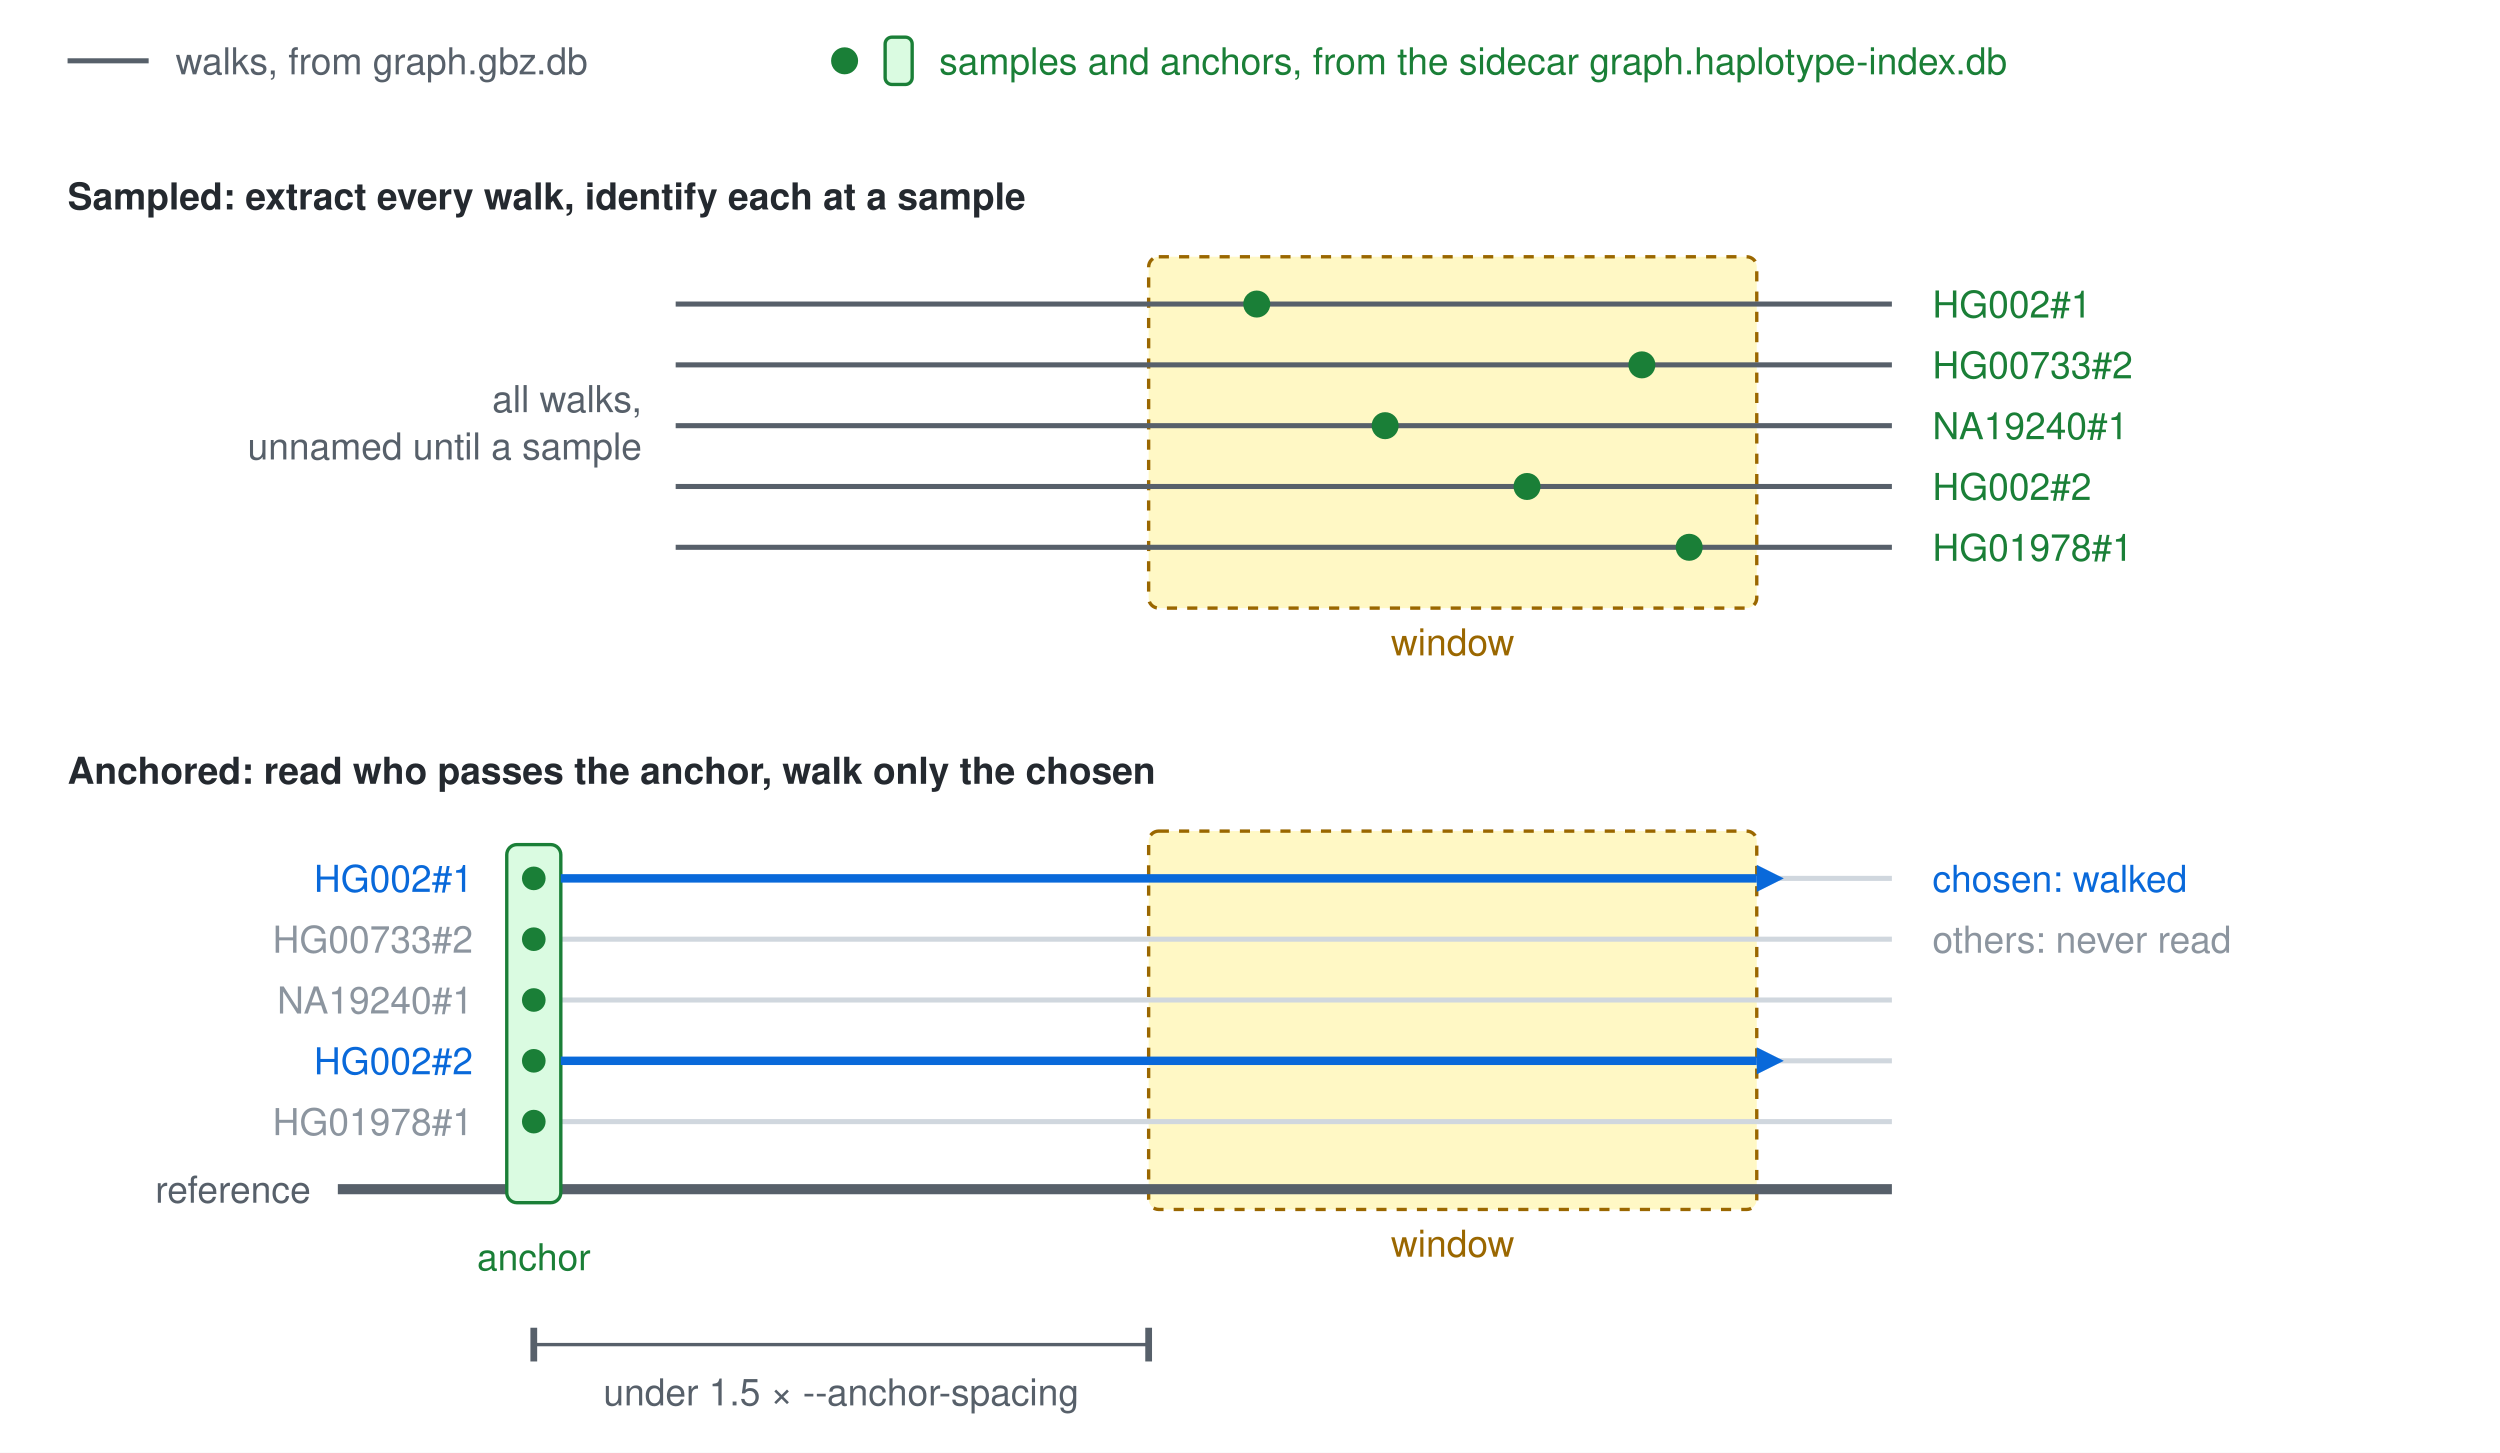
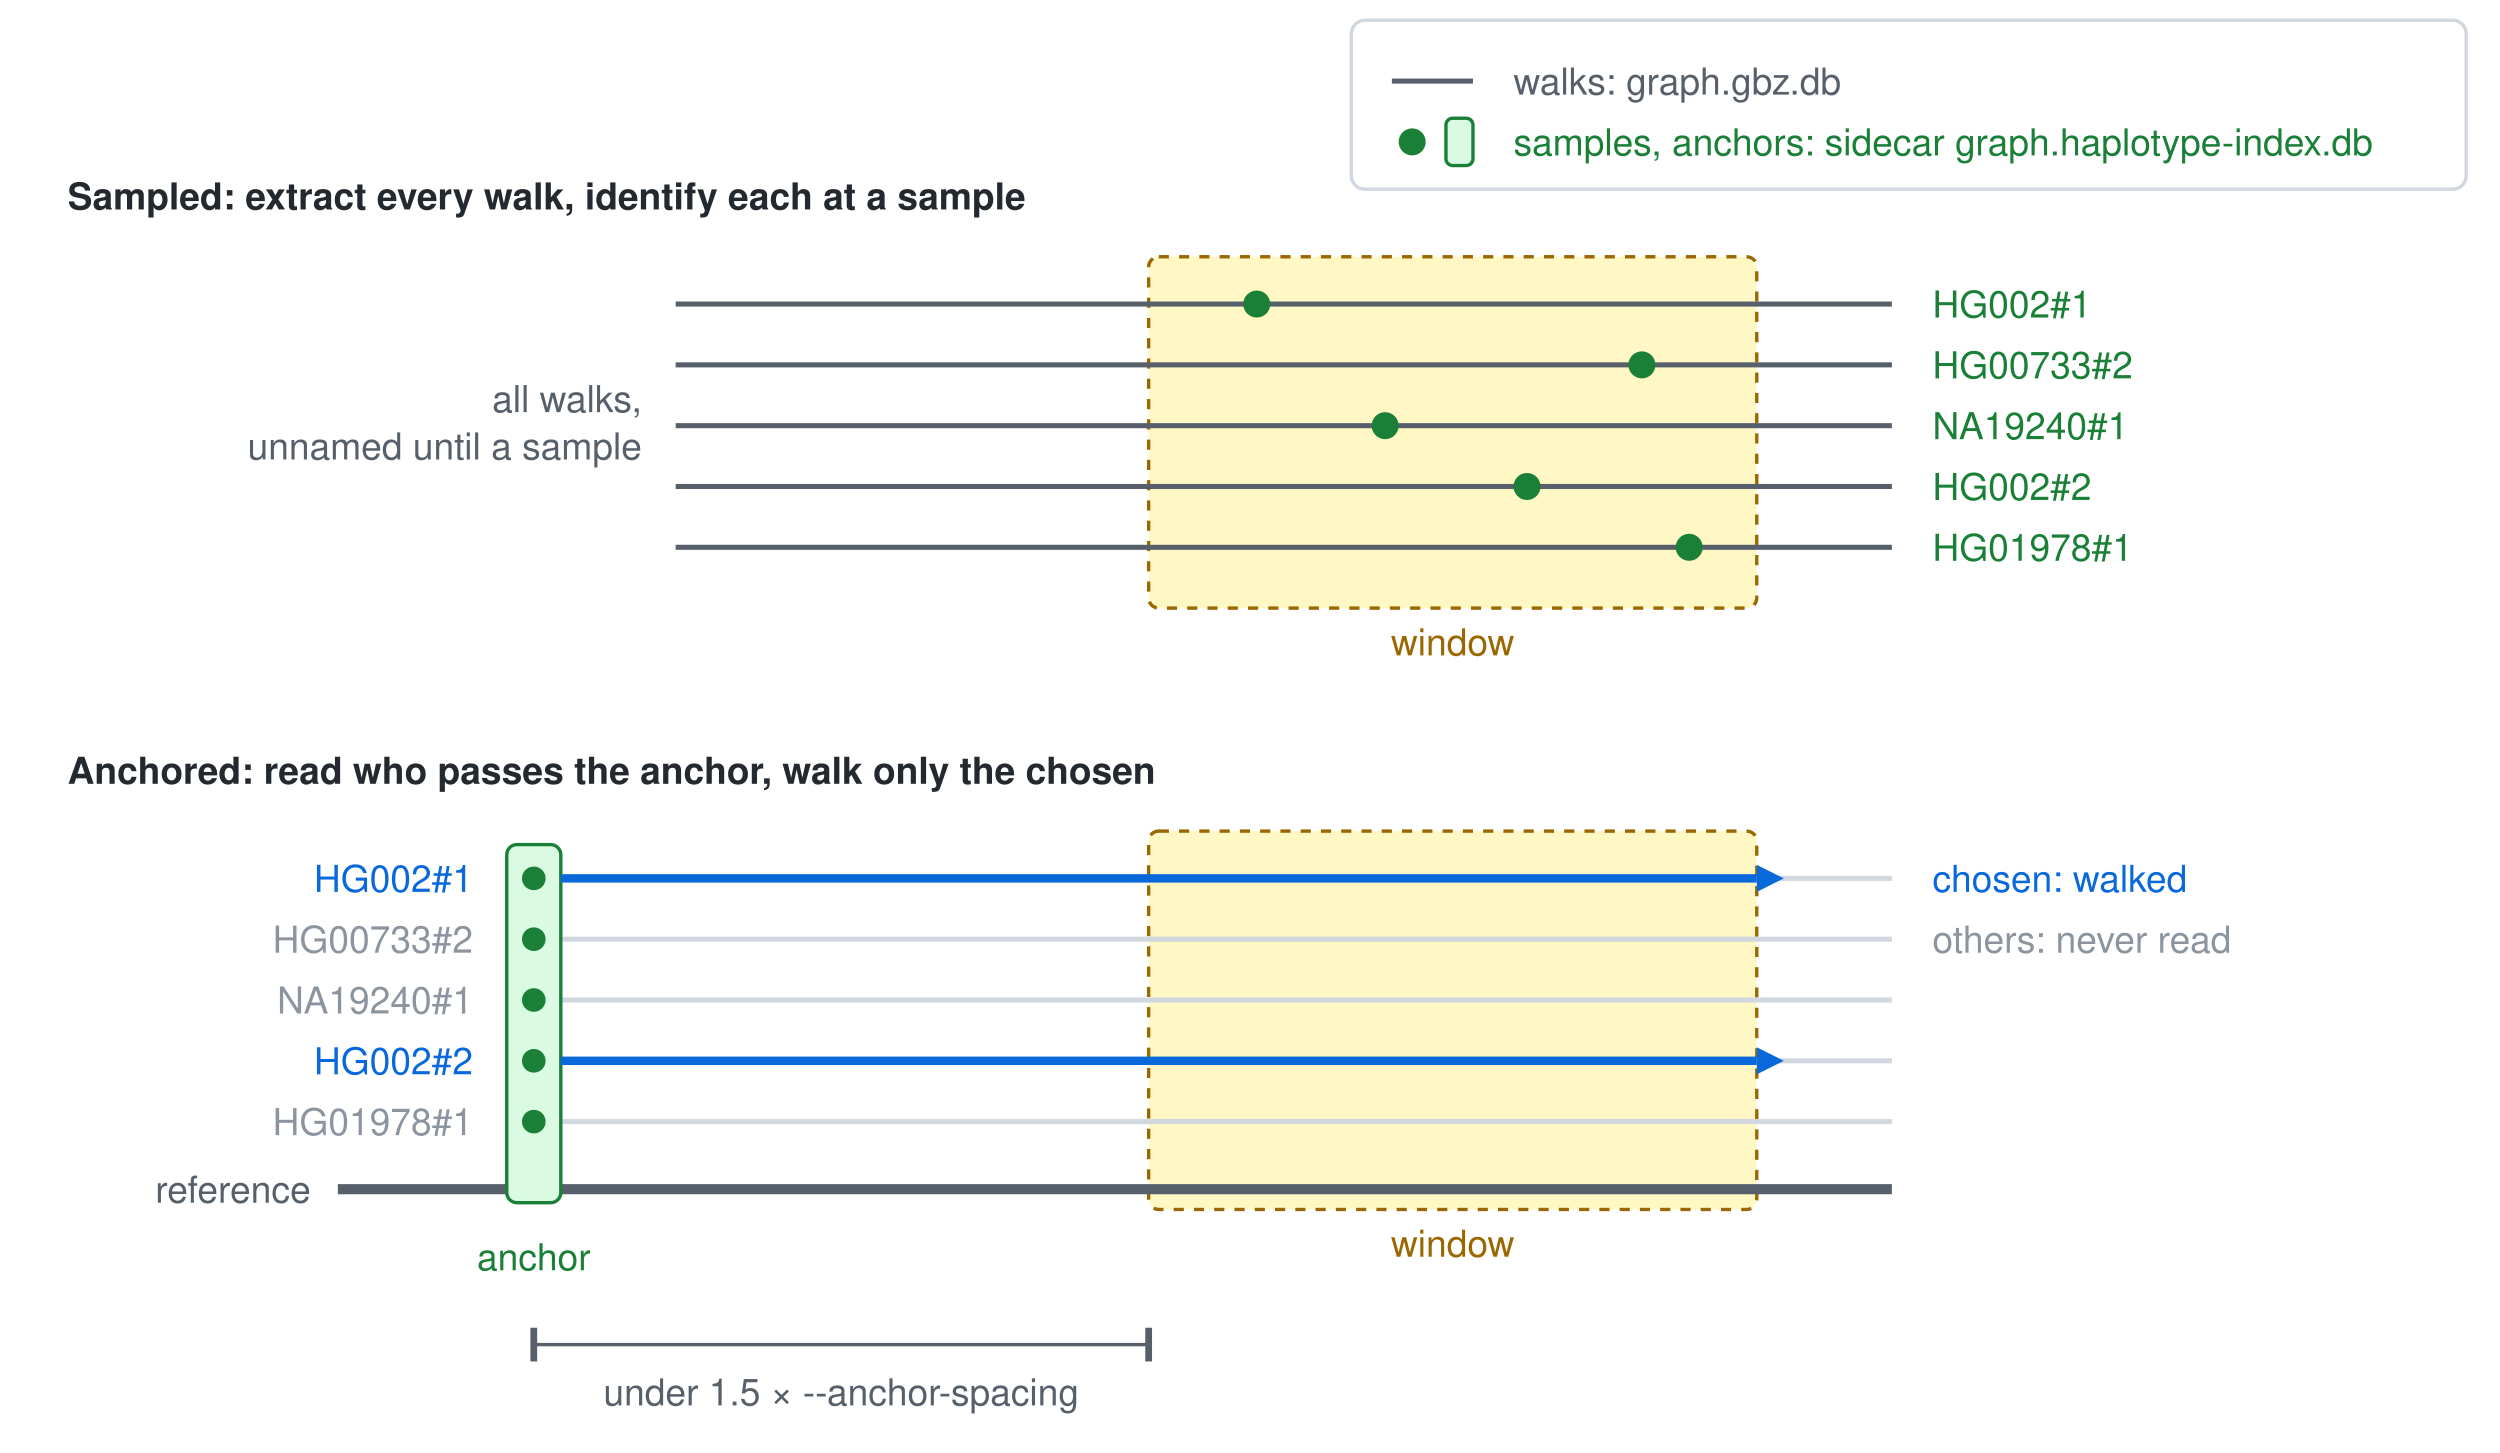
<svg xmlns="http://www.w3.org/2000/svg" viewBox="0 0 740 430" font-family="Helvetica, Arial, sans-serif" font-size="11">
  <defs>
    <marker id="t" viewBox="0 0 2 10" refX="1" refY="5" markerWidth="2" markerHeight="10" orient="auto">
      <rect width="2" height="10" fill="#57606a" />
    </marker>
  </defs>
  <rect width="100%" height="100%" fill="#ffffff" />
-   <line x1="20" y1="18" x2="44" y2="18" stroke="#57606a" stroke-width="1.5" />
-   <text x="52" y="22" fill="#57606a">walks, from graph.gbz.db</text>
-   <circle cx="250" cy="18" r="4" fill="#1a7f37" />
-   <rect x="262" y="11" width="8" height="14" fill="#dafbe1" stroke="#1a7f37" rx="2" />
-   <text x="278" y="22" fill="#1a7f37">samples and anchors, from the sidecar graph.haplotype-index.db</text>
+   <rect x="400" y="6" width="330" height="50" fill="#ffffff" stroke="#d0d7de" rx="4" />
+   <line x1="412" y1="24" x2="436" y2="24" stroke="#57606a" stroke-width="1.5" />
+   <text x="448" y="28" fill="#57606a">walks: graph.gbz.db</text>
+   <circle cx="418" cy="42" r="4" fill="#1a7f37" />
+   <rect x="428" y="35" width="8" height="14" fill="#dafbe1" stroke="#1a7f37" rx="2" />
+   <text x="448" y="46" fill="#1a7f37">samples, anchors: sidecar graph.haplotype-index.db</text>
  <text x="20" y="62" fill="#24292f" font-weight="bold">Sampled: extract every walk, identify each at a sample</text>
  <rect x="340" y="76" width="180" height="104" fill="#fff8c5" stroke="#9a6700" stroke-dasharray="3 3" rx="3" />
  <text x="430" y="194" text-anchor="middle" fill="#9a6700">window</text>
  <line x1="200" y1="90" x2="560" y2="90" stroke="#57606a" stroke-width="1.5" />
  <line x1="200" y1="108" x2="560" y2="108" stroke="#57606a" stroke-width="1.5" />
  <line x1="200" y1="126" x2="560" y2="126" stroke="#57606a" stroke-width="1.5" />
  <line x1="200" y1="144" x2="560" y2="144" stroke="#57606a" stroke-width="1.5" />
  <line x1="200" y1="162" x2="560" y2="162" stroke="#57606a" stroke-width="1.5" />
  <circle cx="372" cy="90" r="4" fill="#1a7f37" />
  <circle cx="486" cy="108" r="4" fill="#1a7f37" />
  <circle cx="410" cy="126" r="4" fill="#1a7f37" />
  <circle cx="452" cy="144" r="4" fill="#1a7f37" />
  <circle cx="500" cy="162" r="4" fill="#1a7f37" />
  <text x="572" y="94" fill="#1a7f37">HG002#1</text>
  <text x="572" y="112" fill="#1a7f37">HG00733#2</text>
  <text x="572" y="130" fill="#1a7f37">NA19240#1</text>
  <text x="572" y="148" fill="#1a7f37">HG002#2</text>
  <text x="572" y="166" fill="#1a7f37">HG01978#1</text>
  <text x="190" y="122" fill="#57606a" text-anchor="end">all walks,</text>
  <text x="190" y="136" fill="#57606a" text-anchor="end">unnamed until a sample</text>
  <text x="20" y="232" fill="#24292f" font-weight="bold">Anchored: read who passes the anchor, walk only the chosen</text>
  <rect x="340" y="246" width="180" height="112" fill="#fff8c5" stroke="#9a6700" stroke-dasharray="3 3" rx="3" />
  <text x="430" y="372" text-anchor="middle" fill="#9a6700">window</text>
  <line x1="166" y1="260" x2="560" y2="260" stroke="#d0d7de" stroke-width="1.5" />
  <line x1="166" y1="278" x2="560" y2="278" stroke="#d0d7de" stroke-width="1.5" />
  <line x1="166" y1="296" x2="560" y2="296" stroke="#d0d7de" stroke-width="1.5" />
  <line x1="166" y1="314" x2="560" y2="314" stroke="#d0d7de" stroke-width="1.5" />
  <line x1="166" y1="332" x2="560" y2="332" stroke="#d0d7de" stroke-width="1.5" />
  <line x1="100" y1="352" x2="560" y2="352" stroke="#57606a" stroke-width="3" />
  <text x="92" y="356" fill="#57606a" text-anchor="end">reference</text>
  <rect x="150" y="250" width="16" height="106" fill="#dafbe1" stroke="#1a7f37" rx="3" />
  <circle cx="158" cy="260" r="3.5" fill="#1a7f37" />
  <circle cx="158" cy="278" r="3.5" fill="#1a7f37" />
  <circle cx="158" cy="296" r="3.5" fill="#1a7f37" />
  <circle cx="158" cy="314" r="3.5" fill="#1a7f37" />
  <circle cx="158" cy="332" r="3.5" fill="#1a7f37" />
  <line x1="166" y1="260" x2="520" y2="260" stroke="#0969da" stroke-width="2.5" />
  <polygon points="520,256 528,260 520,264" fill="#0969da" />
  <line x1="166" y1="314" x2="520" y2="314" stroke="#0969da" stroke-width="2.5" />
  <polygon points="520,310 528,314 520,318" fill="#0969da" />
  <text x="140" y="264" fill="#0969da" text-anchor="end">HG002#1</text>
  <text x="140" y="282" fill="#8c959f" text-anchor="end">HG00733#2</text>
  <text x="140" y="300" fill="#8c959f" text-anchor="end">NA19240#1</text>
  <text x="140" y="318" fill="#0969da" text-anchor="end">HG002#2</text>
  <text x="140" y="336" fill="#8c959f" text-anchor="end">HG01978#1</text>
  <text x="572" y="264" fill="#0969da">chosen: walked</text>
  <text x="572" y="282" fill="#8c959f">others: never read</text>
  <text x="158" y="376" fill="#1a7f37" text-anchor="middle">anchor</text>
  <line x1="158" y1="398" x2="340" y2="398" stroke="#57606a" marker-start="url(#t)" marker-end="url(#t)" />
  <text x="249" y="416" fill="#57606a" text-anchor="middle">under 1.5 × --anchor-spacing</text>
</svg>
